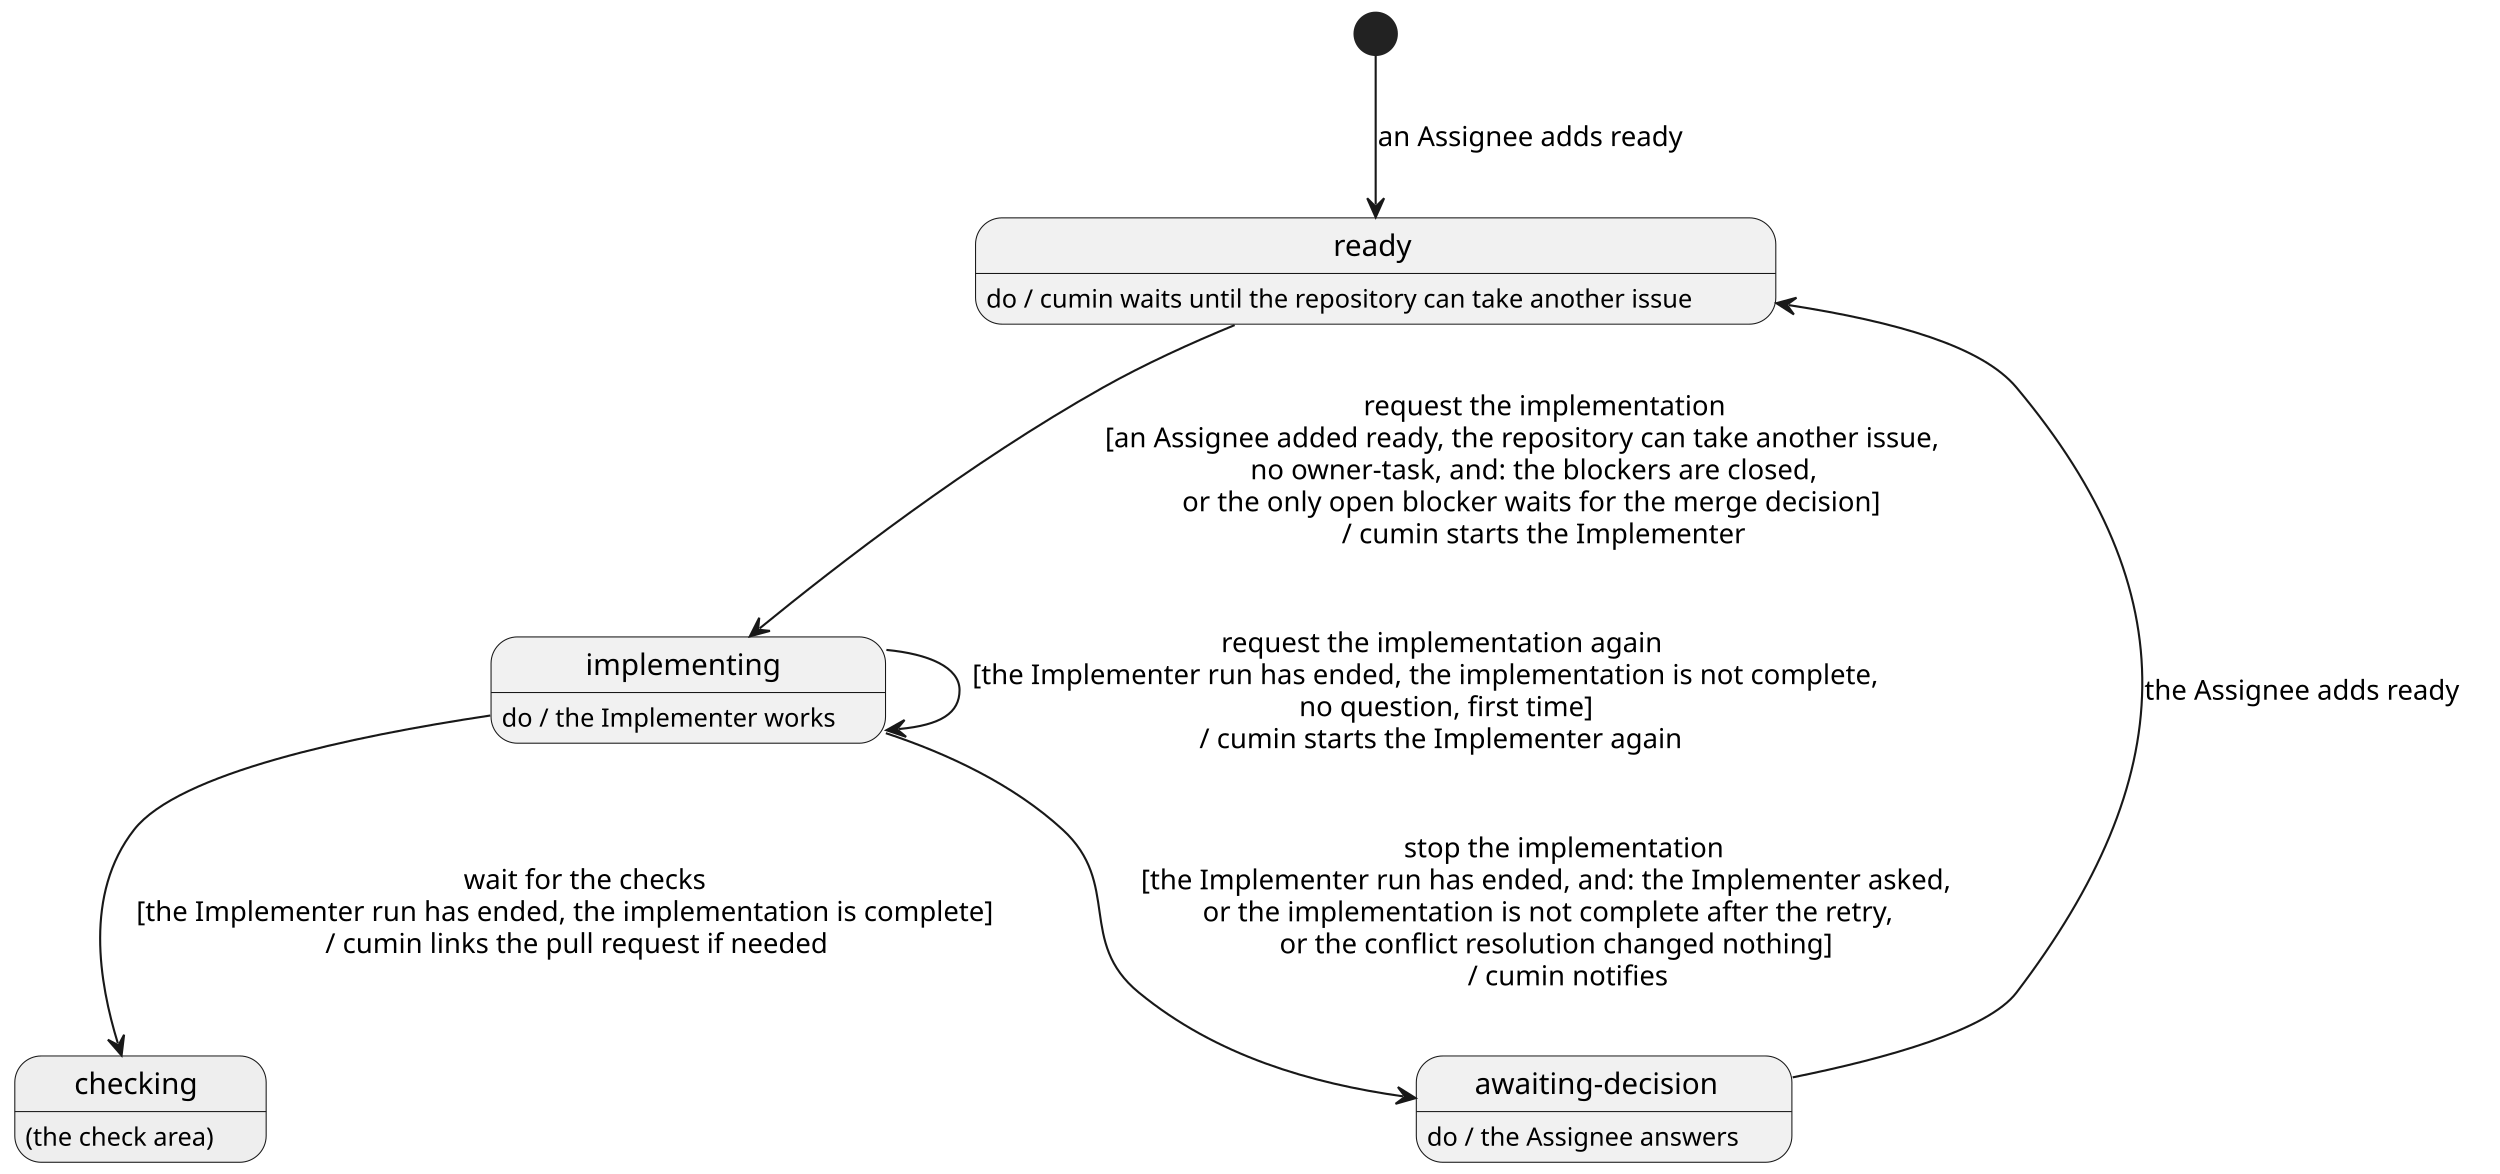
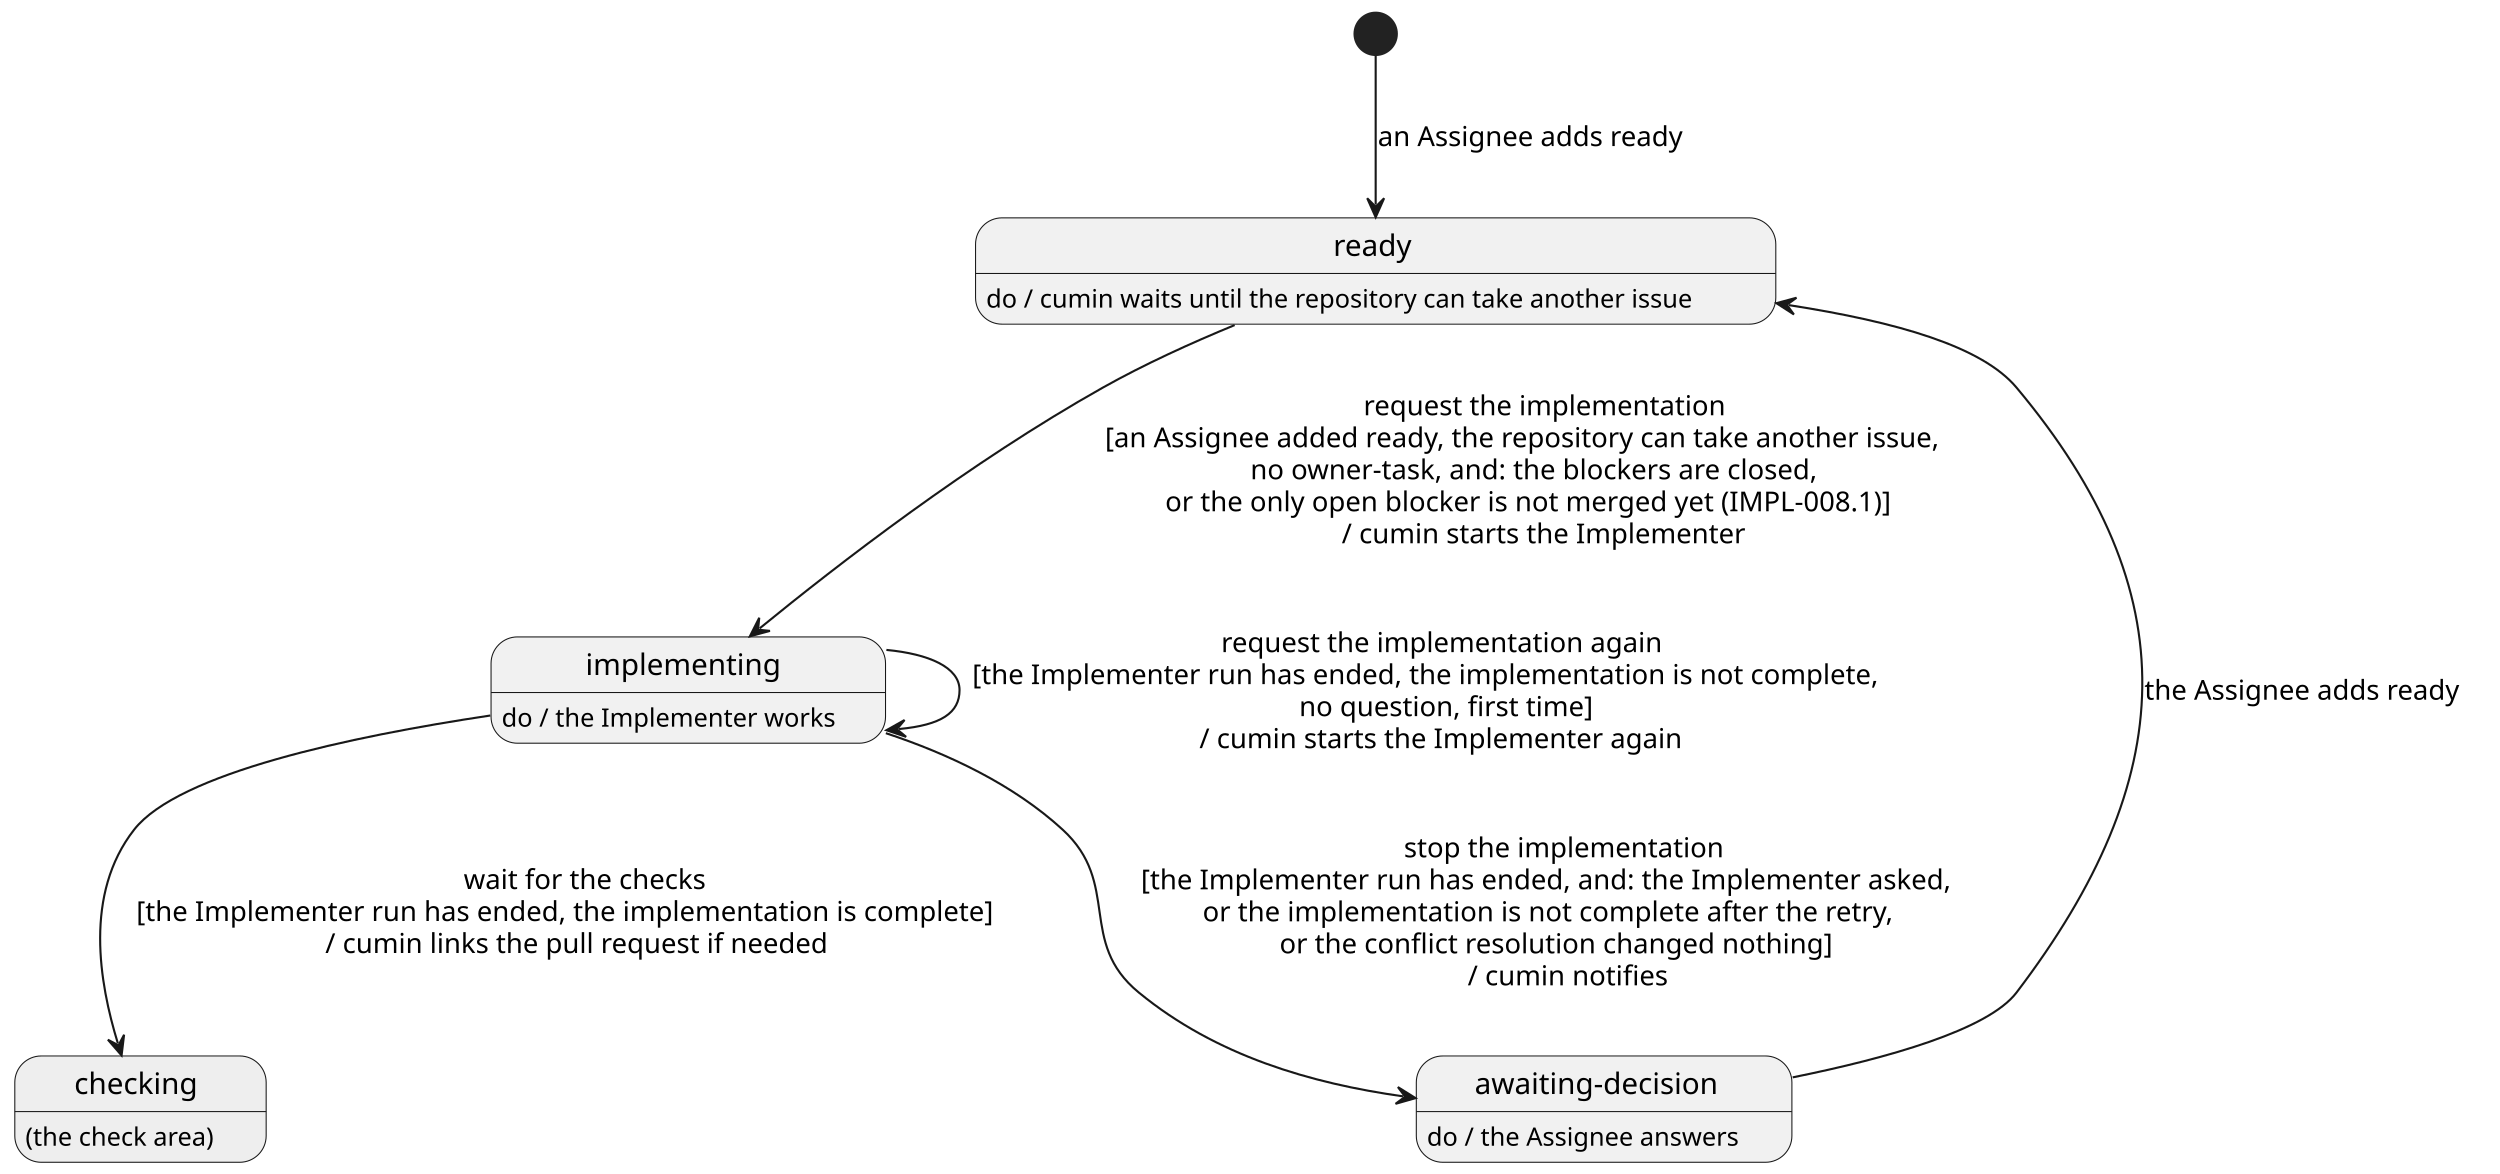
<svg xmlns="http://www.w3.org/2000/svg" contentStyleType="text/css" data-diagram-type="STATE" height="555px" preserveAspectRatio="none" style="width:1182px;height:555px;background:#FFFFFF;" version="1.1" viewBox="0 0 1182 555" width="1182px" zoomAndPan="magnify">
  <defs />
  <g>
    <g id="Ready">
      <rect fill="#F1F1F1" height="50.266" rx="12.5" ry="12.5" style="stroke:#181818;stroke-width:0.5;" width="378.359" x="461.24" y="103" />
      <line style="stroke:#181818;stroke-width:0.5;" x1="461.24" x2="839.599" y1="129.297" y2="129.297" />
      <text fill="#000000" font-family="sans-serif" font-size="14" lengthAdjust="spacing" textLength="40.12" x="630.36" y="120.995">ready</text>
      <text fill="#000000" font-family="sans-serif" font-size="12" lengthAdjust="spacing" textLength="358.359" x="466.24" y="145.435">do / cumin waits until the repository can take another issue</text>
    </g>
    <g id="Implementing">
      <rect fill="#F1F1F1" height="50.266" rx="12.5" ry="12.5" style="stroke:#181818;stroke-width:0.5;" width="186.506" x="232.17" y="301.13" />
      <line style="stroke:#181818;stroke-width:0.5;" x1="232.17" x2="418.676" y1="327.427" y2="327.427" />
      <text fill="#000000" font-family="sans-serif" font-size="14" lengthAdjust="spacing" textLength="97.18" x="276.833" y="319.125">implementing</text>
      <text fill="#000000" font-family="sans-serif" font-size="12" lengthAdjust="spacing" textLength="166.506" x="237.17" y="343.565">do / the Implementer works</text>
    </g>
    <g id="Checking">
      <rect fill="#EEEEEE" height="50.266" rx="12.5" ry="12.5" style="stroke:#181818;stroke-width:0.5;" width="118.842" x="7" y="499.26" />
      <line style="stroke:#181818;stroke-width:0.5;" x1="7" x2="125.842" y1="525.557" y2="525.557" />
      <text fill="#000000" font-family="sans-serif" font-size="14" lengthAdjust="spacing" textLength="62.638" x="35.102" y="517.255">checking</text>
      <text fill="#000000" font-family="sans-serif" font-size="12" lengthAdjust="spacing" textLength="98.842" x="12" y="541.696">(the check area)</text>
    </g>
    <g id="Decision">
      <rect fill="#F1F1F1" height="50.266" rx="12.5" ry="12.5" style="stroke:#181818;stroke-width:0.5;" width="177.582" x="669.63" y="499.26" />
      <line style="stroke:#181818;stroke-width:0.5;" x1="669.63" x2="847.212" y1="525.557" y2="525.557" />
      <text fill="#000000" font-family="sans-serif" font-size="14" lengthAdjust="spacing" textLength="122.397" x="697.222" y="517.255">awaiting-decision</text>
      <text fill="#000000" font-family="sans-serif" font-size="12" lengthAdjust="spacing" textLength="157.582" x="674.63" y="541.696">do / the Assignee answers</text>
    </g>
    <ellipse cx="650.42" cy="16" fill="#222222" rx="10" ry="10" style="stroke:#222222;stroke-width:1;" />
    <g class="link" data-entity-1=".start." data-entity-2="Ready" data-source-line="20" data-uid="lnk3" id="link_.start._Ready">
      <path d="M650.42,26.39 C650.42,43.14 650.42,72.67 650.42,96.73" fill="none" id="*start*-to-Ready" style="stroke:#181818;stroke-width:1;" />
      <polygon fill="#181818" points="650.42,102.73,654.42,93.73,650.42,97.73,646.42,93.73,650.42,102.73" style="stroke:#181818;stroke-width:1;" />
      <text fill="#000000" font-family="sans-serif" font-size="13" lengthAdjust="spacing" textLength="155.638" x="651.42" y="69.067">an Assignee adds ready</text>
    </g>
    <g class="link" data-entity-1="Ready" data-entity-2="Implementing" data-source-line="21" data-uid="lnk4" id="link_Ready_Implementing">
      <path d="M583.74,153.7 C563.28,162.13 541,172.25 521.42,183.26 C458.42,218.68 396.248,266.816 359.178,297.076" fill="none" id="Ready-to-Implementing" style="stroke:#181818;stroke-width:1;" />
      <polygon fill="#181818" points="354.53,300.87,364.031,298.277,358.403,297.708,358.973,292.08,354.53,300.87" style="stroke:#181818;stroke-width:1;" />
      <text fill="#000000" font-family="sans-serif" font-size="13" lengthAdjust="spacing" textLength="182.305" x="644.657" y="196.327">request the implementation</text>
      <text fill="#000000" font-family="sans-serif" font-size="13" lengthAdjust="spacing" textLength="426.778" x="522.42" y="211.46">[an Assignee added ready, the repository can take another issue,</text>
      <text fill="#000000" font-family="sans-serif" font-size="13" lengthAdjust="spacing" textLength="289.301" x="591.159" y="226.593">no owner-task, and: the blockers are closed,</text>
-       <text fill="#000000" font-family="sans-serif" font-size="13" lengthAdjust="spacing" textLength="353.806" x="558.906" y="241.725">or the only open blocker waits for the merge decision]</text>
+       <text fill="#000000" font-family="sans-serif" font-size="13" lengthAdjust="spacing" textLength="369.827" x="550.896" y="241.725">or the only open blocker is not merged yet (IMPL-008.1)]</text>
      <text fill="#000000" font-family="sans-serif" font-size="13" lengthAdjust="spacing" textLength="202.897" x="634.361" y="256.858">/ cumin starts the Implementer</text>
    </g>
    <g class="link" data-entity-1="Implementing" data-entity-2="Checking" data-source-line="22" data-uid="lnk5" id="link_Implementing_Checking">
      <path d="M231.83,338.29 C165.35,348.26 84.32,365.55 63.42,392.26 C39.64,422.67 46.91,464.564 55.72,493.274" fill="none" id="Implementing-to-Checking" style="stroke:#181818;stroke-width:1;" />
      <polygon fill="#181818" points="57.48,499.01,58.664,489.233,56.013,494.23,51.016,491.579,57.48,499.01" style="stroke:#181818;stroke-width:1;" />
      <text fill="#000000" font-family="sans-serif" font-size="13" lengthAdjust="spacing" textLength="123.748" x="219.224" y="420.327">wait for the checks</text>
      <text fill="#000000" font-family="sans-serif" font-size="13" lengthAdjust="spacing" textLength="433.354" x="64.42" y="435.46">[the Implementer run has ended, the implementation is complete]</text>
      <text fill="#000000" font-family="sans-serif" font-size="13" lengthAdjust="spacing" textLength="254.649" x="153.773" y="450.592">/ cumin links the pull request if needed</text>
    </g>
    <g class="link" data-entity-1="Implementing" data-entity-2="Implementing" data-source-line="23" data-uid="lnk6" id="link_Implementing_Implementing">
      <path d="M419.09,307.28 C439.15,309.17 453.67,315.5 453.67,326.26 C453.67,337.03 445.123,342.797 425.063,344.687" fill="none" id="Implementing-to-Implementing" style="stroke:#181818;stroke-width:1;" />
      <polygon fill="#181818" points="419.09,345.25,428.425,348.388,424.068,344.781,427.675,340.423,419.09,345.25" style="stroke:#181818;stroke-width:1;" />
      <text fill="#000000" font-family="sans-serif" font-size="13" lengthAdjust="spacing" textLength="222.473" x="577.352" y="308.327">request the implementation again</text>
      <text fill="#000000" font-family="sans-serif" font-size="13" lengthAdjust="spacing" textLength="457.837" x="459.67" y="323.46">[the Implementer run has ended, the implementation is not complete,</text>
      <text fill="#000000" font-family="sans-serif" font-size="13" lengthAdjust="spacing" textLength="148.732" x="614.223" y="338.592">no question, first time]</text>
      <text fill="#000000" font-family="sans-serif" font-size="13" lengthAdjust="spacing" textLength="243.065" x="567.057" y="353.725">/ cumin starts the Implementer again</text>
    </g>
    <g class="link" data-entity-1="Implementing" data-entity-2="Decision" data-source-line="24" data-uid="lnk7" id="link_Implementing_Decision">
      <path d="M418.83,346.64 C448.27,356.41 479.15,370.9 502.42,392.26 C530.25,417.81 509.22,445.29 538.42,469.26 C574.98,499.28 619.789,512.201 663.339,518.351" fill="none" id="Implementing-to-Decision" style="stroke:#181818;stroke-width:1;" />
      <polygon fill="#181818" points="669.28,519.19,660.928,513.971,664.329,518.491,659.809,521.892,669.28,519.19" style="stroke:#181818;stroke-width:1;" />
      <text fill="#000000" font-family="sans-serif" font-size="13" lengthAdjust="spacing" textLength="160.678" x="663.761" y="405.327">stop the implementation</text>
      <text fill="#000000" font-family="sans-serif" font-size="13" lengthAdjust="spacing" textLength="409.36" x="539.42" y="420.46">[the Implementer run has ended, and: the Implementer asked,</text>
      <text fill="#000000" font-family="sans-serif" font-size="13" lengthAdjust="spacing" textLength="351.019" x="568.591" y="435.592">or the implementation is not complete after the retry,</text>
      <text fill="#000000" font-family="sans-serif" font-size="13" lengthAdjust="spacing" textLength="278.3" x="604.95" y="450.725">or the conflict resolution changed nothing]</text>
      <text fill="#000000" font-family="sans-serif" font-size="13" lengthAdjust="spacing" textLength="100.407" x="693.897" y="465.858">/ cumin notifies</text>
    </g>
    <g class="link" data-entity-1="Decision" data-entity-2="Ready" data-source-line="25" data-uid="lnk8" id="link_Decision_Ready">
      <path d="M847.58,509.38 C892.39,500.33 940,486.92 953.42,469.26 C1030.35,368.07 1035.02,280.73 953.42,183.26 C937.13,163.8 897.129,152.253 845.809,144.263" fill="none" id="Decision-to-Ready" style="stroke:#181818;stroke-width:1;" />
      <polygon fill="#181818" points="839.88,143.34,848.158,148.677,844.821,144.109,849.388,140.772,839.88,143.34" style="stroke:#181818;stroke-width:1;" />
      <text fill="#000000" font-family="sans-serif" font-size="13" lengthAdjust="spacing" textLength="160.767" x="1013.88" y="330.827">the Assignee adds ready</text>
    </g>
  </g>
</svg>
